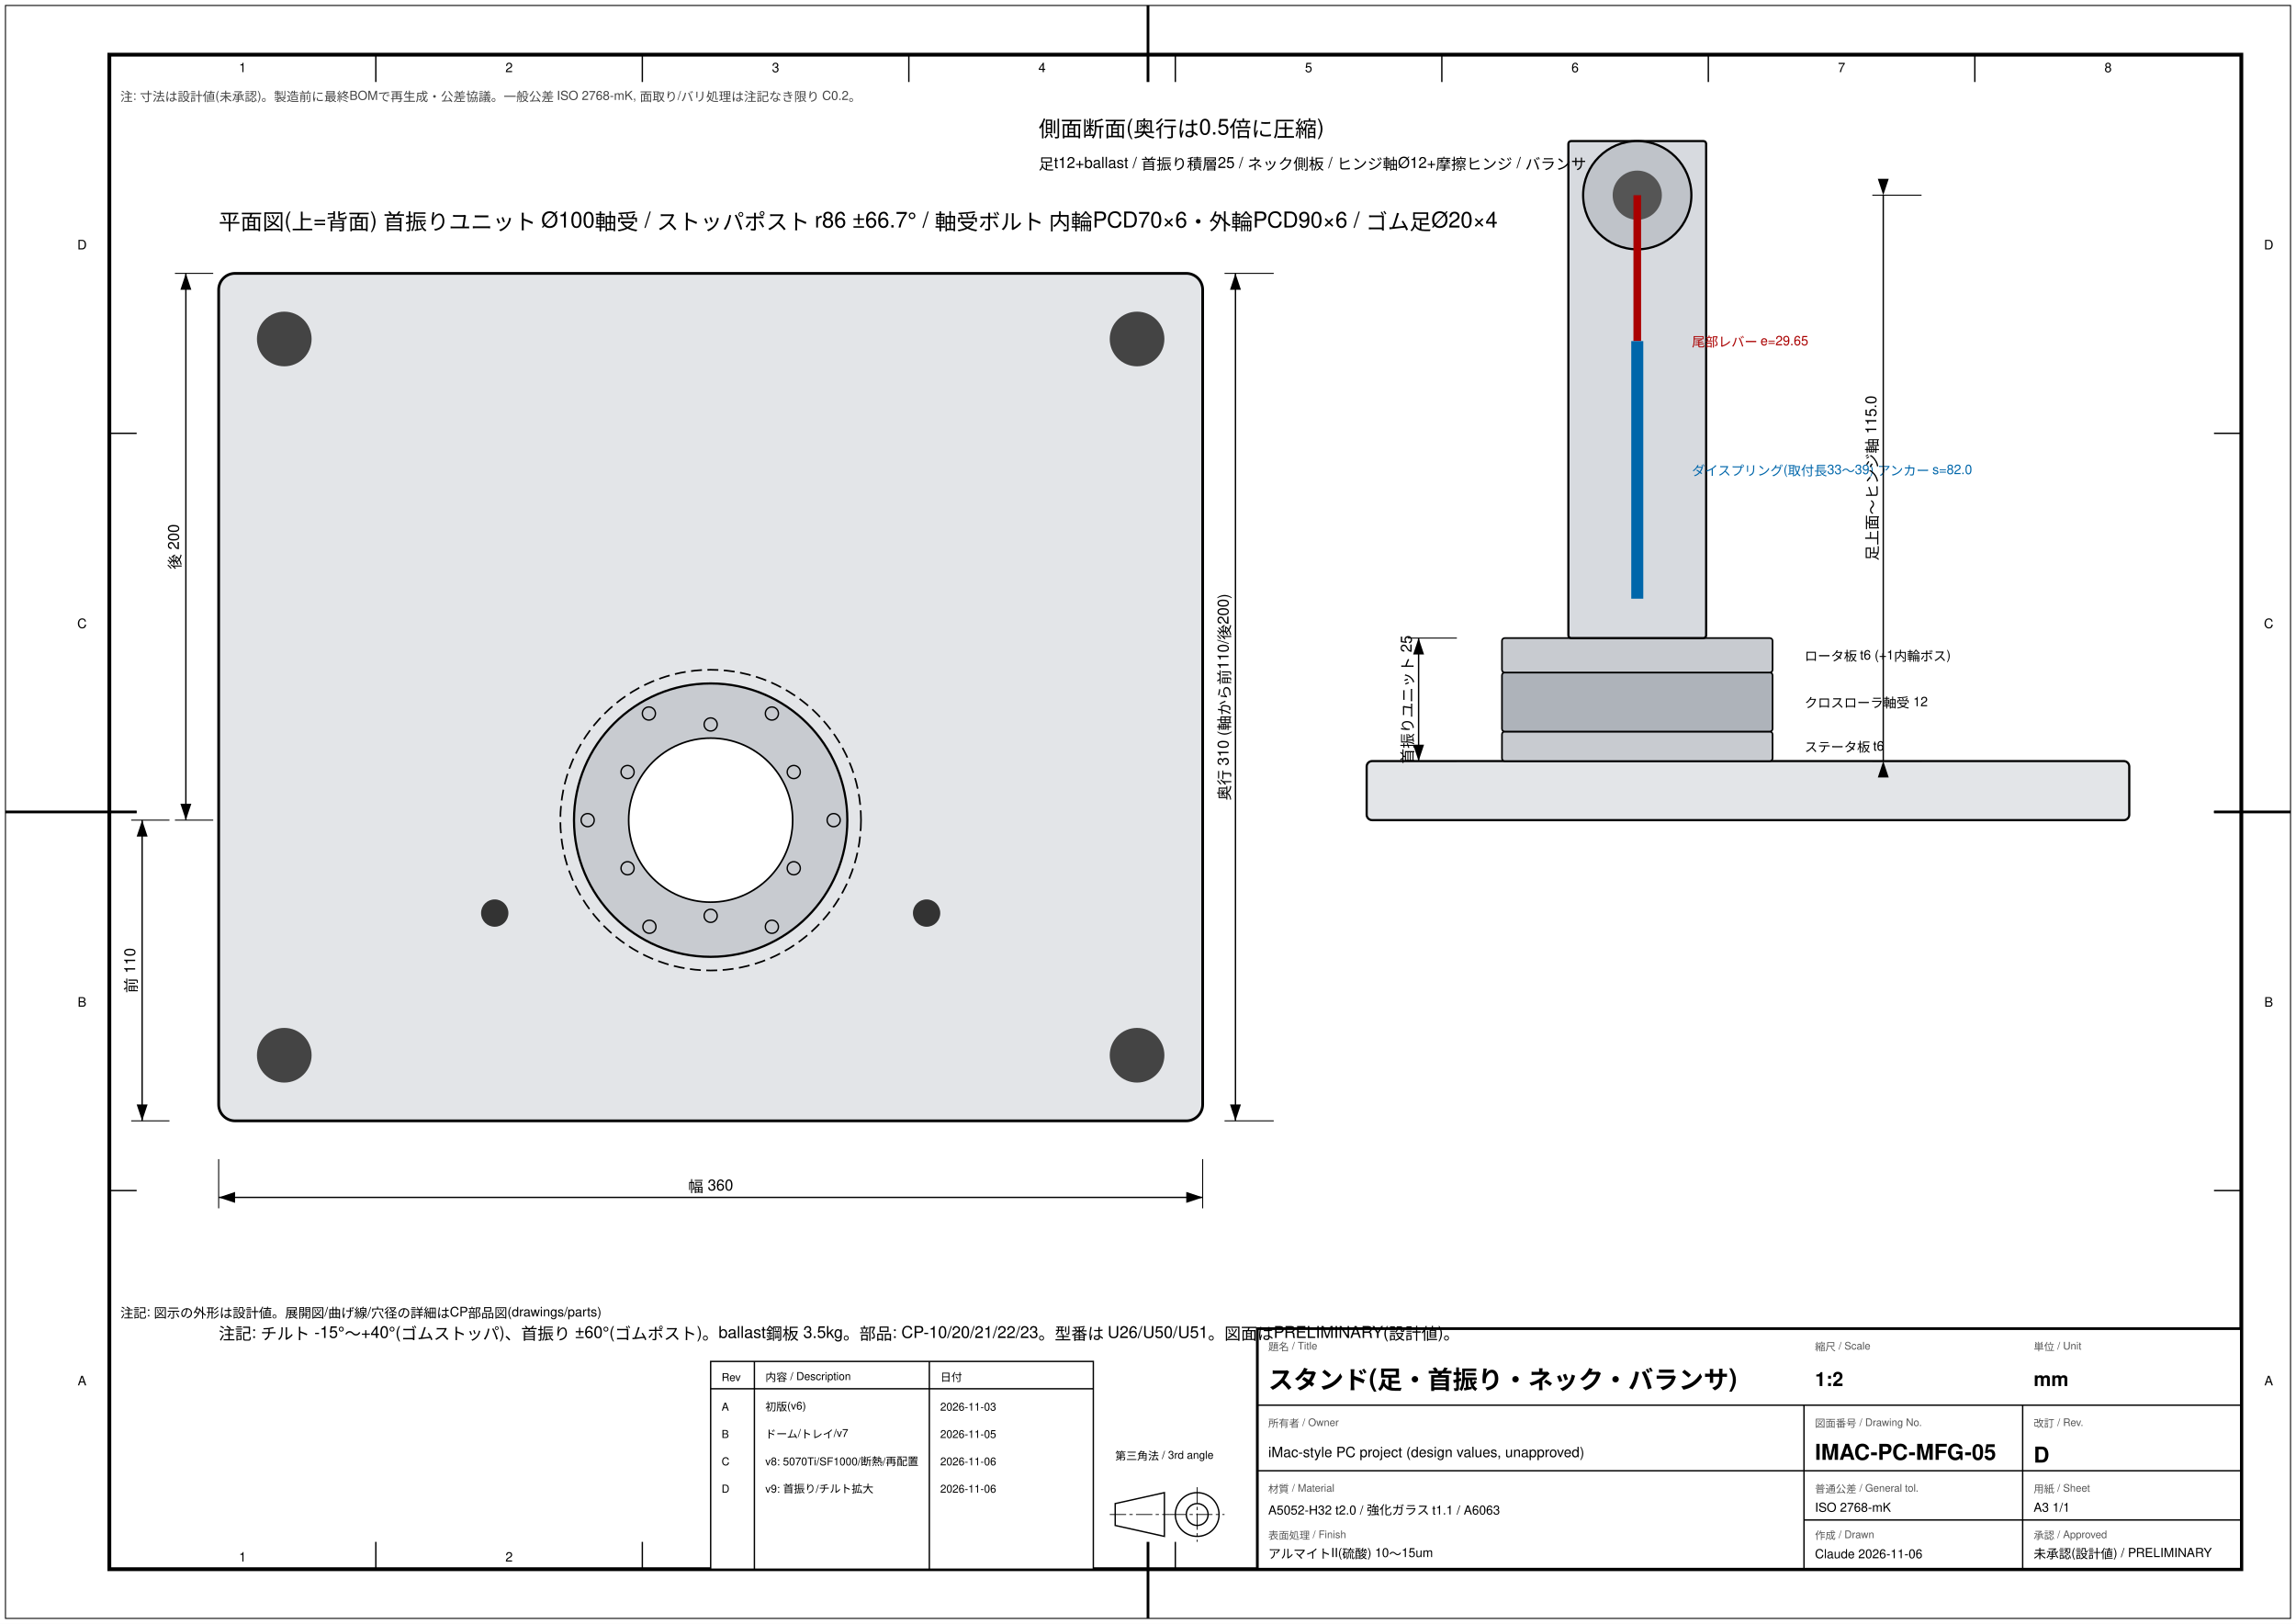
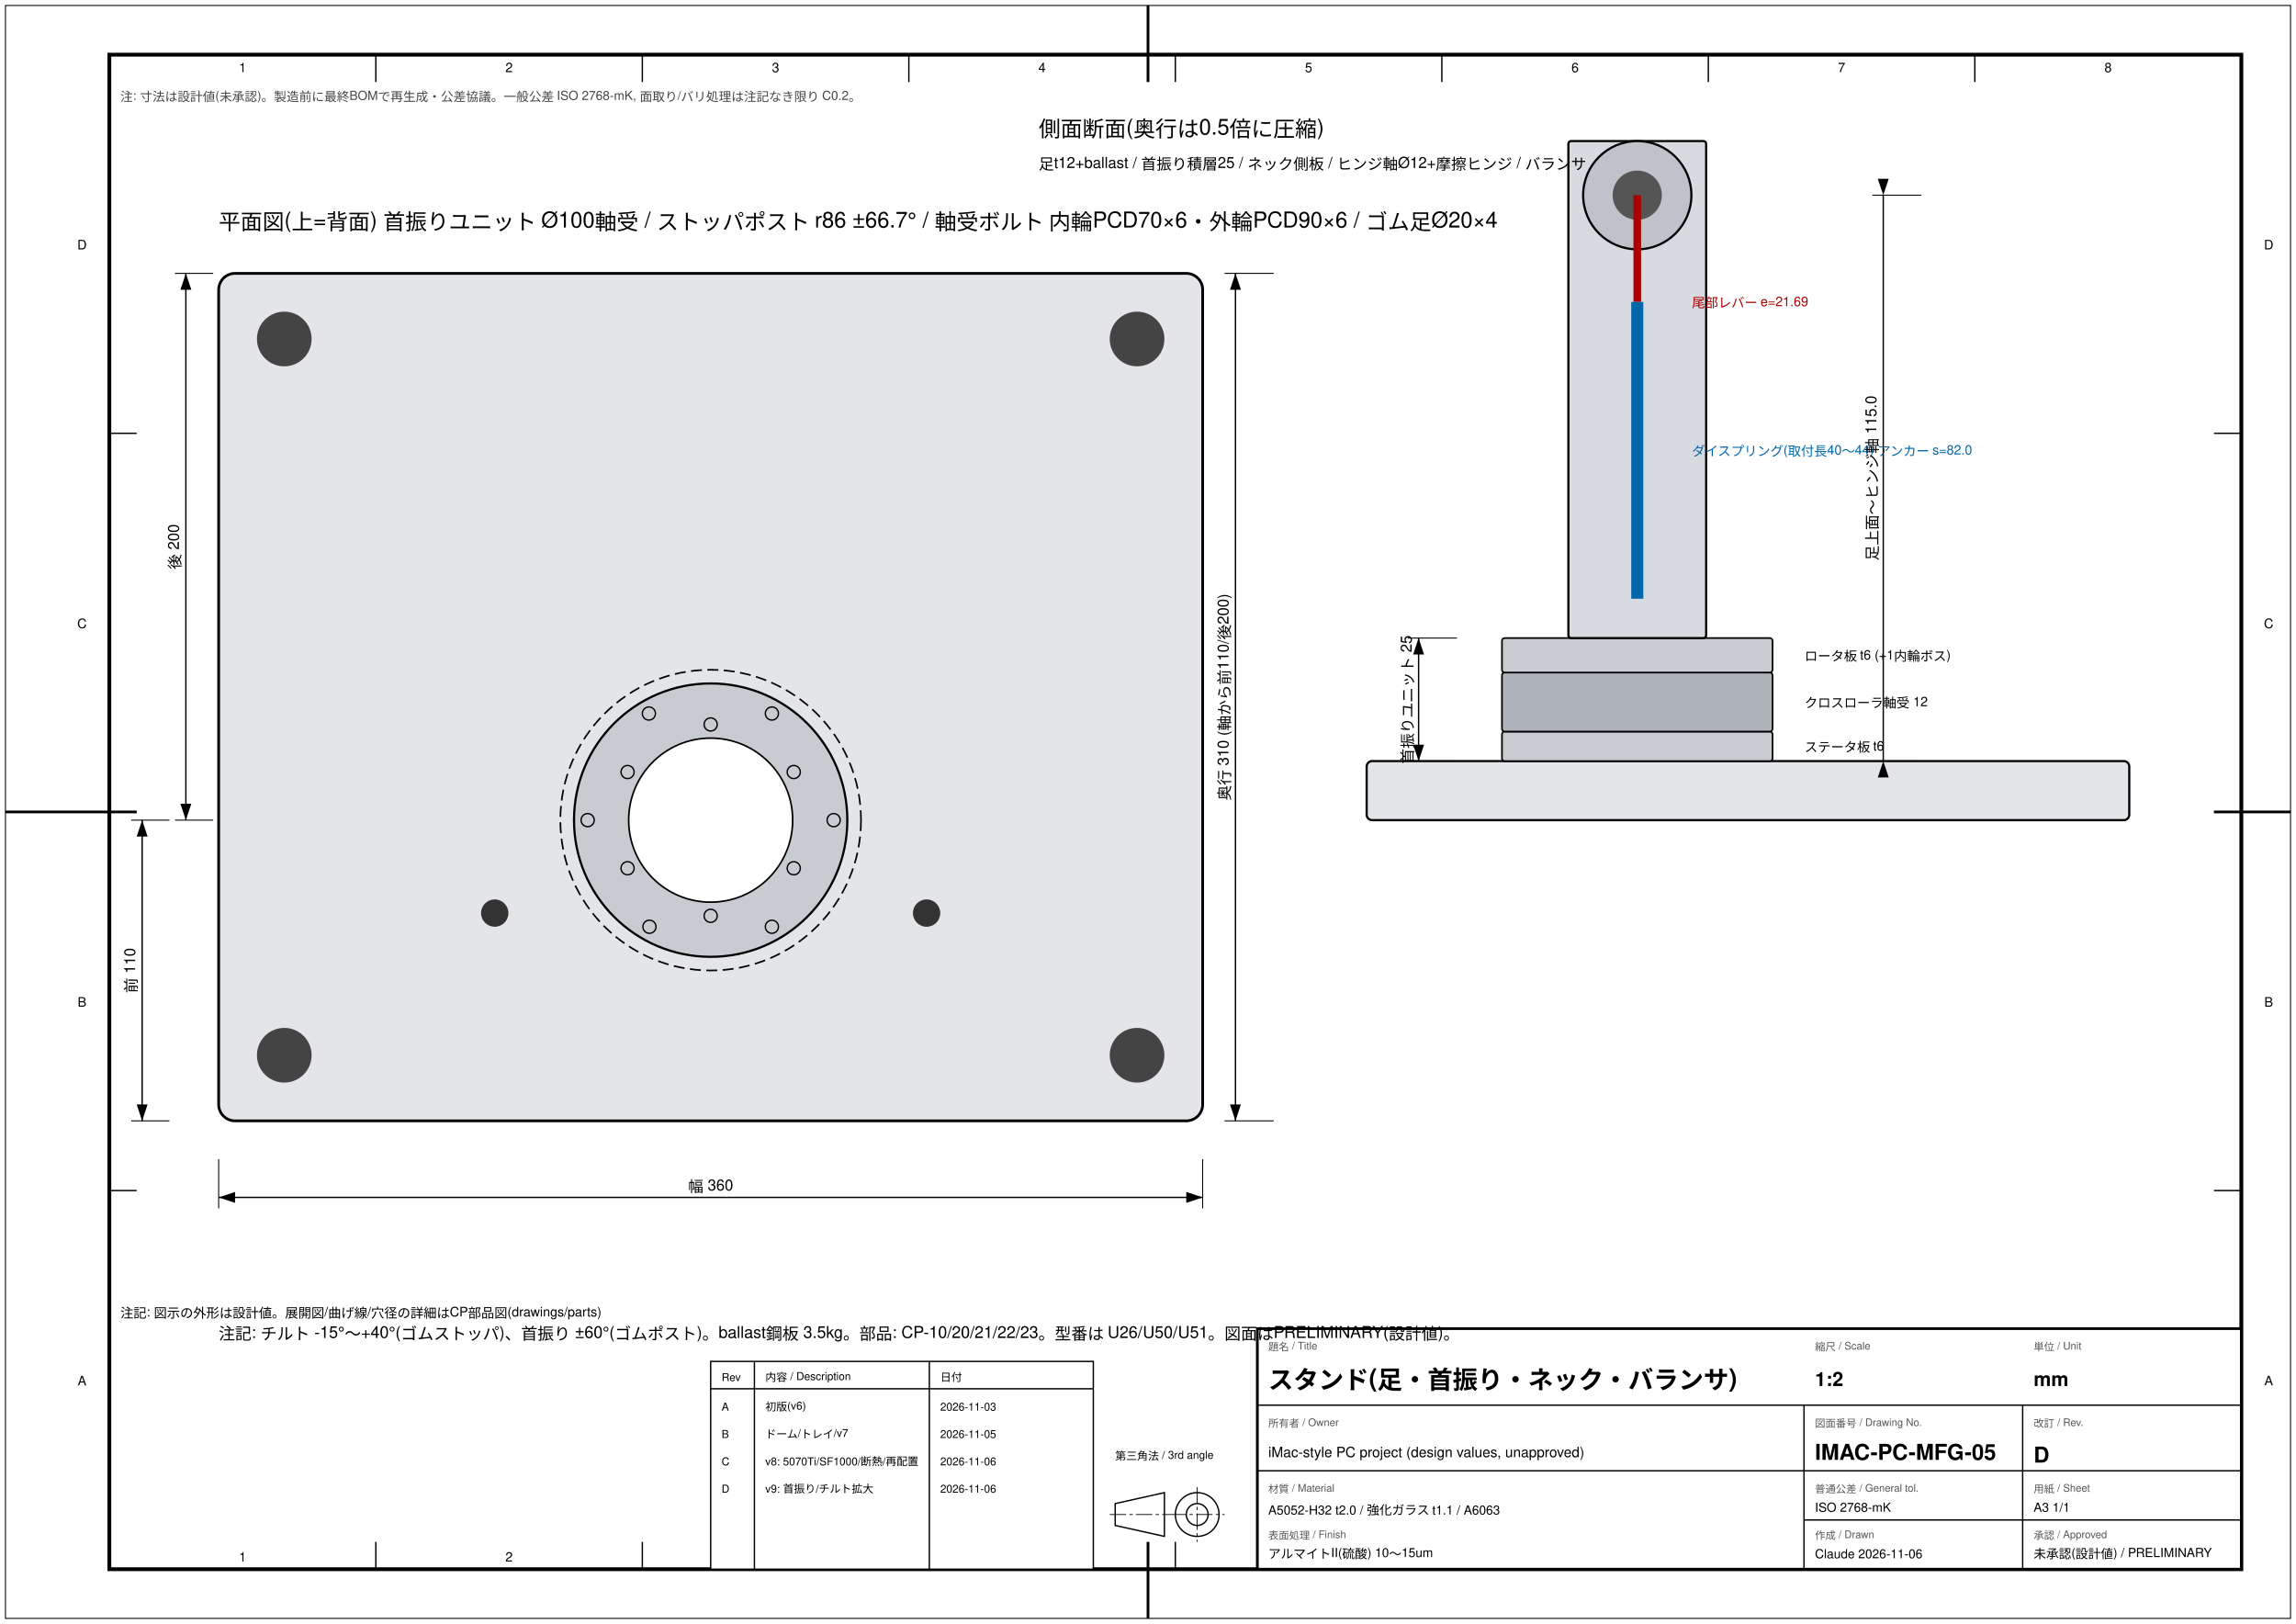
<svg xmlns="http://www.w3.org/2000/svg" viewBox="0 0 420 297" font-family="Helvetica,Arial,sans-serif">
  <rect width="100%" height="100%" fill="#fff" />
  <rect x="1" y="1" width="418" height="295" fill="none" stroke="#000" stroke-width=".18" />
  <rect x="20" y="10" width="390" height="277" fill="none" stroke="#000" stroke-width=".7" />
  <line x1="68.75" y1="10" x2="68.75" y2="15" stroke="#000" stroke-width="0.25" />
  <line x1="68.75" y1="287" x2="68.75" y2="282" stroke="#000" stroke-width="0.25" />
  <text x="44.38" y="13.20" font-size="2.4" text-anchor="middle" font-weight="normal" fill="#000">1</text>
  <text x="44.38" y="285.60" font-size="2.4" text-anchor="middle" font-weight="normal" fill="#000">1</text>
  <line x1="117.5" y1="10" x2="117.5" y2="15" stroke="#000" stroke-width="0.25" />
  <line x1="117.5" y1="287" x2="117.5" y2="282" stroke="#000" stroke-width="0.25" />
  <text x="93.12" y="13.20" font-size="2.4" text-anchor="middle" font-weight="normal" fill="#000">2</text>
  <text x="93.12" y="285.60" font-size="2.4" text-anchor="middle" font-weight="normal" fill="#000">2</text>
  <line x1="166.25" y1="10" x2="166.25" y2="15" stroke="#000" stroke-width="0.25" />
  <line x1="166.25" y1="287" x2="166.25" y2="282" stroke="#000" stroke-width="0.25" />
  <text x="141.88" y="13.20" font-size="2.4" text-anchor="middle" font-weight="normal" fill="#000">3</text>
  <text x="141.88" y="285.60" font-size="2.4" text-anchor="middle" font-weight="normal" fill="#000">3</text>
  <line x1="215.0" y1="10" x2="215.0" y2="15" stroke="#000" stroke-width="0.25" />
  <line x1="215.0" y1="287" x2="215.0" y2="282" stroke="#000" stroke-width="0.25" />
  <text x="190.62" y="13.20" font-size="2.4" text-anchor="middle" font-weight="normal" fill="#000">4</text>
  <text x="190.62" y="285.60" font-size="2.4" text-anchor="middle" font-weight="normal" fill="#000">4</text>
  <line x1="263.75" y1="10" x2="263.75" y2="15" stroke="#000" stroke-width="0.25" />
  <line x1="263.75" y1="287" x2="263.75" y2="282" stroke="#000" stroke-width="0.25" />
  <text x="239.38" y="13.20" font-size="2.4" text-anchor="middle" font-weight="normal" fill="#000">5</text>
  <text x="239.38" y="285.60" font-size="2.4" text-anchor="middle" font-weight="normal" fill="#000">5</text>
  <line x1="312.5" y1="10" x2="312.5" y2="15" stroke="#000" stroke-width="0.25" />
  <line x1="312.5" y1="287" x2="312.5" y2="282" stroke="#000" stroke-width="0.25" />
  <text x="288.12" y="13.20" font-size="2.4" text-anchor="middle" font-weight="normal" fill="#000">6</text>
  <text x="288.12" y="285.60" font-size="2.4" text-anchor="middle" font-weight="normal" fill="#000">6</text>
  <line x1="361.25" y1="10" x2="361.25" y2="15" stroke="#000" stroke-width="0.25" />
  <line x1="361.25" y1="287" x2="361.25" y2="282" stroke="#000" stroke-width="0.25" />
  <text x="336.88" y="13.20" font-size="2.4" text-anchor="middle" font-weight="normal" fill="#000">7</text>
  <text x="336.88" y="285.60" font-size="2.4" text-anchor="middle" font-weight="normal" fill="#000">7</text>
  <text x="385.62" y="13.20" font-size="2.4" text-anchor="middle" font-weight="normal" fill="#000">8</text>
  <text x="385.62" y="285.60" font-size="2.4" text-anchor="middle" font-weight="normal" fill="#000">8</text>
  <line x1="20" y1="79.25" x2="25" y2="79.25" stroke="#000" stroke-width="0.25" />
  <line x1="410" y1="79.25" x2="405" y2="79.25" stroke="#000" stroke-width="0.25" />
  <line x1="20" y1="148.5" x2="25" y2="148.5" stroke="#000" stroke-width="0.25" />
  <line x1="410" y1="148.5" x2="405" y2="148.5" stroke="#000" stroke-width="0.25" />
  <line x1="20" y1="217.75" x2="25" y2="217.75" stroke="#000" stroke-width="0.25" />
  <line x1="410" y1="217.75" x2="405" y2="217.75" stroke="#000" stroke-width="0.25" />
  <text x="15.00" y="45.62" font-size="2.4" text-anchor="middle" font-weight="normal" fill="#000">D</text>
  <text x="415.00" y="45.62" font-size="2.4" text-anchor="middle" font-weight="normal" fill="#000">D</text>
  <text x="15.00" y="114.88" font-size="2.4" text-anchor="middle" font-weight="normal" fill="#000">C</text>
  <text x="415.00" y="114.88" font-size="2.4" text-anchor="middle" font-weight="normal" fill="#000">C</text>
  <text x="15.00" y="184.12" font-size="2.4" text-anchor="middle" font-weight="normal" fill="#000">B</text>
  <text x="415.00" y="184.12" font-size="2.4" text-anchor="middle" font-weight="normal" fill="#000">B</text>
  <text x="15.00" y="253.38" font-size="2.4" text-anchor="middle" font-weight="normal" fill="#000">A</text>
  <text x="415.00" y="253.38" font-size="2.4" text-anchor="middle" font-weight="normal" fill="#000">A</text>
  <line x1="1" y1="148.5" x2="25" y2="148.5" stroke="#000" stroke-width="0.5" />
  <line x1="405" y1="148.5" x2="419" y2="148.5" stroke="#000" stroke-width="0.5" />
  <line x1="210.0" y1="1" x2="210.0" y2="15" stroke="#000" stroke-width="0.5" />
  <line x1="210.0" y1="282" x2="210.0" y2="296" stroke="#000" stroke-width="0.5" />
  <rect x="230" y="243" width="180" height="44" fill="#fff" stroke="#000" stroke-width=".5" />
  <line x1="230" y1="257" x2="410" y2="257" stroke="#000" stroke-width="0.25" />
  <line x1="230" y1="269" x2="410" y2="269" stroke="#000" stroke-width="0.25" />
  <line x1="330" y1="257" x2="330" y2="287" stroke="#000" stroke-width="0.25" />
  <line x1="370" y1="257" x2="370" y2="287" stroke="#000" stroke-width="0.25" />
  <line x1="330" y1="278" x2="410" y2="278" stroke="#000" stroke-width="0.25" />
  <text x="232.00" y="247.00" font-size="1.9" text-anchor="start" font-weight="normal" fill="#555">題名 / Title</text>
  <text x="232.00" y="254.00" font-size="4.6" text-anchor="start" font-weight="bold" fill="#000">スタンド(足・首振り・ネック・バランサ)</text>
  <text x="232.00" y="261.00" font-size="1.9" text-anchor="start" font-weight="normal" fill="#555">所有者 / Owner</text>
  <text x="232.00" y="266.50" font-size="2.6" text-anchor="start" font-weight="normal" fill="#000">iMac-style PC project (design values, unapproved)</text>
  <text x="232.00" y="273.00" font-size="1.9" text-anchor="start" font-weight="normal" fill="#555">材質 / Material</text>
  <text x="232.00" y="277.00" font-size="2.3" text-anchor="start" font-weight="normal" fill="#000">A5052-H32 t2.0 / 強化ガラス t1.1 / A6063</text>
  <text x="232.00" y="281.50" font-size="1.9" text-anchor="start" font-weight="normal" fill="#555">表面処理 / Finish</text>
  <text x="232.00" y="285.00" font-size="2.3" text-anchor="start" font-weight="normal" fill="#000">アルマイトII(硫酸) 10〜15um</text>
  <text x="332.00" y="261.00" font-size="1.9" text-anchor="start" font-weight="normal" fill="#555">図面番号 / Drawing No.</text>
  <text x="332.00" y="267.00" font-size="4.0" text-anchor="start" font-weight="bold" fill="#000">IMAC-PC-MFG-05</text>
  <text x="332.00" y="273.00" font-size="1.9" text-anchor="start" font-weight="normal" fill="#555">普通公差 / General tol.</text>
  <text x="332.00" y="276.50" font-size="2.3" text-anchor="start" font-weight="normal" fill="#000">ISO 2768-mK</text>
  <text x="372.00" y="261.00" font-size="1.9" text-anchor="start" font-weight="normal" fill="#555">改訂 / Rev.</text>
  <text x="372.00" y="267.50" font-size="4.0" text-anchor="start" font-weight="bold" fill="#000">D</text>
  <text x="372.00" y="273.00" font-size="1.9" text-anchor="start" font-weight="normal" fill="#555">用紙 / Sheet</text>
  <text x="372.00" y="276.50" font-size="2.3" text-anchor="start" font-weight="normal" fill="#000">A3  1/1</text>
  <text x="332.00" y="247.00" font-size="1.9" text-anchor="start" font-weight="normal" fill="#555">縮尺 / Scale</text>
  <text x="332.00" y="253.50" font-size="3.6" text-anchor="start" font-weight="bold" fill="#000">1:2</text>
  <text x="372.00" y="247.00" font-size="1.9" text-anchor="start" font-weight="normal" fill="#555">単位 / Unit</text>
  <text x="372.00" y="253.50" font-size="3.6" text-anchor="start" font-weight="bold" fill="#000">mm</text>
  <text x="332.00" y="281.50" font-size="1.9" text-anchor="start" font-weight="normal" fill="#555">作成 / Drawn</text>
  <text x="332.00" y="285.00" font-size="2.3" text-anchor="start" font-weight="normal" fill="#000">Claude 2026-11-06</text>
  <text x="372.00" y="281.50" font-size="1.9" text-anchor="start" font-weight="normal" fill="#555">承認 / Approved</text>
  <text x="372.00" y="285.00" font-size="2.3" text-anchor="start" font-weight="normal" fill="#000">未承認(設計値) / PRELIMINARY</text>
  <g transform="translate(204,273)" stroke="#000" stroke-width=".25" fill="none">
    <path d="M0,2 L9,0 L9,8 L0,6 Z" />
    <line x1="-1" y1="4" x2="10" y2="4" stroke="#000" stroke-width="0.15" stroke-dasharray="3,0.6,0.6,0.6" />
    <circle cx="15" cy="4" r="4" />
    <circle cx="15" cy="4" r="2" />
    <line x1="10" y1="4" x2="20" y2="4" stroke="#000" stroke-width="0.15" stroke-dasharray="3,0.6,0.6,0.6" />
    <line x1="15" y1="-1" x2="15" y2="9" stroke="#000" stroke-width="0.15" stroke-dasharray="3,0.6,0.6,0.6" />
  </g>
  <text x="204.00" y="267.00" font-size="2.0" text-anchor="start" font-weight="normal" fill="#000">第三角法 / 3rd angle</text>
  <rect x="130" y="249" width="70" height="38" fill="#fff" stroke="#000" stroke-width=".25" />
  <line x1="130" y1="254" x2="200" y2="254" stroke="#000" stroke-width="0.25" />
  <line x1="138" y1="249" x2="138" y2="287" stroke="#000" stroke-width="0.25" />
  <line x1="170" y1="249" x2="170" y2="287" stroke="#000" stroke-width="0.25" />
  <text x="132.00" y="252.60" font-size="2.0" text-anchor="start" font-weight="normal" fill="#000">Rev</text>
  <text x="140.00" y="252.60" font-size="2.0" text-anchor="start" font-weight="normal" fill="#000">内容 / Description</text>
  <text x="172.00" y="252.60" font-size="2.0" text-anchor="start" font-weight="normal" fill="#000">日付</text>
  <text x="132.00" y="258.00" font-size="2.0" text-anchor="start" font-weight="normal" fill="#000">A</text>
  <text x="140.00" y="258.00" font-size="2.0" text-anchor="start" font-weight="normal" fill="#000">初版(v6)</text>
  <text x="172.00" y="258.00" font-size="2.0" text-anchor="start" font-weight="normal" fill="#000">2026-11-03</text>
  <text x="132.00" y="263.00" font-size="2.0" text-anchor="start" font-weight="normal" fill="#000">B</text>
  <text x="140.00" y="263.00" font-size="2.0" text-anchor="start" font-weight="normal" fill="#000">ドーム/トレイ/v7</text>
  <text x="172.00" y="263.00" font-size="2.0" text-anchor="start" font-weight="normal" fill="#000">2026-11-05</text>
  <text x="132.00" y="268.00" font-size="2.0" text-anchor="start" font-weight="normal" fill="#000">C</text>
  <text x="140.00" y="268.00" font-size="2.0" text-anchor="start" font-weight="normal" fill="#000">v8: 5070Ti/SF1000/断熱/再配置</text>
  <text x="172.00" y="268.00" font-size="2.0" text-anchor="start" font-weight="normal" fill="#000">2026-11-06</text>
  <text x="132.00" y="273.00" font-size="2.0" text-anchor="start" font-weight="normal" fill="#000">D</text>
  <text x="140.00" y="273.00" font-size="2.0" text-anchor="start" font-weight="normal" fill="#000">v9: 首振り/チルト拡大</text>
  <text x="172.00" y="273.00" font-size="2.0" text-anchor="start" font-weight="normal" fill="#000">2026-11-06</text>
  <text x="22.00" y="241.00" font-size="2.4" text-anchor="start" font-weight="normal" fill="#000">注記: 図示の外形は設計値。展開図/曲げ線/穴径の詳細はCP部品図(drawings/parts)</text>
  <text x="22.00" y="18.50" font-size="2.3" text-anchor="start" font-weight="normal" fill="#444">注: 寸法は設計値(未承認)。製造前に最終BOMで再生成・公差協議。一般公差 ISO 2768-mK, 面取り/バリ処理は注記なき限り C0.2。</text>
  <g transform="translate(0,0)">
    <rect x="40" y="50" width="180.0" height="155.0" rx="3" fill="#e3e5e8" stroke="#000" stroke-width="0.5" />
    <circle cx="130.0" cy="150.0" r="25.0" fill="#c8cbd0" stroke="#000" stroke-width=".4" />
    <circle cx="130.0" cy="150.0" r="15.0" fill="#fff" stroke="#000" stroke-width=".3" />
    <circle cx="130.0" cy="150.0" r="27.5" fill="none" stroke="#000" stroke-width=".3" stroke-dasharray="2 1" />
    <circle cx="169.5" cy="167.0" r="2.5" fill="#333" />
    <circle cx="90.5" cy="167.0" r="2.5" fill="#333" />
    <circle cx="145.2" cy="158.8" r="1.2" fill="none" stroke="#000" stroke-width=".25" />
    <circle cx="152.5" cy="150.0" r="1.2" fill="none" stroke="#000" stroke-width=".25" />
    <circle cx="130.0" cy="167.5" r="1.2" fill="none" stroke="#000" stroke-width=".25" />
    <circle cx="141.2" cy="169.5" r="1.2" fill="none" stroke="#000" stroke-width=".25" />
    <circle cx="114.8" cy="158.8" r="1.2" fill="none" stroke="#000" stroke-width=".25" />
    <circle cx="118.8" cy="169.5" r="1.2" fill="none" stroke="#000" stroke-width=".25" />
    <circle cx="114.8" cy="141.2" r="1.2" fill="none" stroke="#000" stroke-width=".25" />
    <circle cx="107.5" cy="150.0" r="1.2" fill="none" stroke="#000" stroke-width=".25" />
    <circle cx="130.0" cy="132.5" r="1.2" fill="none" stroke="#000" stroke-width=".25" />
    <circle cx="118.7" cy="130.5" r="1.2" fill="none" stroke="#000" stroke-width=".25" />
    <circle cx="145.2" cy="141.2" r="1.2" fill="none" stroke="#000" stroke-width=".25" />
    <circle cx="141.2" cy="130.5" r="1.2" fill="none" stroke="#000" stroke-width=".25" />
    <circle cx="52.0" cy="62.0" r="5.0" fill="#444" />
    <circle cx="52.0" cy="193.0" r="5.0" fill="#444" />
    <circle cx="208.0" cy="62.0" r="5.0" fill="#444" />
    <circle cx="208.0" cy="193.0" r="5.0" fill="#444" />
    <line x1="40" y1="212.0" x2="40" y2="221.0" stroke="#000" stroke-width="0.18" />
    <line x1="220.0" y1="212.0" x2="220.0" y2="221.0" stroke="#000" stroke-width="0.18" />
    <line x1="40" y1="219.0" x2="220.0" y2="219.0" stroke="#000" stroke-width="0.25" />
    <path d="M40,219.0 l3,-1 v2 z M220.0,219.0 l-3,-1 v2 z" fill="#000" />
    <text x="130.00" y="218.00" font-size="2.8" text-anchor="middle" font-weight="normal" fill="#000">幅 360</text>
    <line x1="233.0" y1="50" x2="224.0" y2="50" stroke="#000" stroke-width="0.18" />
    <line x1="233.0" y1="205.0" x2="224.0" y2="205.0" stroke="#000" stroke-width="0.18" />
    <line x1="226.0" y1="50" x2="226.0" y2="205.0" stroke="#000" stroke-width="0.25" />
    <path d="M226.0,50 l-1,3 h2 z M226.0,205.0 l-1,-3 h2 z" fill="#000" />
    <text x="225.00" y="127.50" font-size="2.8" text-anchor="middle" transform="rotate(-90 225.00 127.50)">奥行 310 (軸から前110/後200)</text>
    <line x1="39" y1="50" x2="32" y2="50" stroke="#000" stroke-width="0.18" />
    <line x1="39" y1="150.0" x2="32" y2="150.0" stroke="#000" stroke-width="0.18" />
    <line x1="34" y1="50" x2="34" y2="150.0" stroke="#000" stroke-width="0.25" />
    <path d="M34,50 l-1,3 h2 z M34,150.0 l-1,-3 h2 z" fill="#000" />
    <text x="33.00" y="100.00" font-size="2.8" text-anchor="middle" transform="rotate(-90 33.00 100.00)">後 200</text>
    <line x1="31" y1="150.0" x2="24" y2="150.0" stroke="#000" stroke-width="0.18" />
    <line x1="31" y1="205.0" x2="24" y2="205.0" stroke="#000" stroke-width="0.18" />
    <line x1="26" y1="150.0" x2="26" y2="205.0" stroke="#000" stroke-width="0.25" />
    <path d="M26,150.0 l-1,3 h2 z M26,205.0 l-1,-3 h2 z" fill="#000" />
    <text x="25.00" y="177.50" font-size="2.8" text-anchor="middle" transform="rotate(-90 25.00 177.50)">前 110</text>
    <text x="40" y="42" font-size="4">平面図(上=背面) 首振りユニット Ø100軸受 / ストッパポスト r86 ±66.7° / 軸受ボルト 内輪PCD70×6・外輪PCD90×6 / ゴム足Ø20×4</text>
    <rect x="250" y="139.2" width="139.5" height="10.8" rx="1" fill="#e3e5e8" stroke="#000" stroke-width="0.4" />
    <rect x="274.75" y="133.8" width="49.5" height="5.4" rx="0.5" fill="#c8cbd0" stroke="#000" stroke-width="0.3" />
    <text x="330.1" y="137.5" font-size="2.4">ステータ板 t6</text>
    <rect x="274.75" y="123.0" width="49.5" height="10.8" rx="0.5" fill="#aeb3ba" stroke="#000" stroke-width="0.3" />
    <text x="330.1" y="129.4" font-size="2.4">クロスローラ軸受 12</text>
    <rect x="274.75" y="116.7" width="49.5" height="6.3" rx="0.5" fill="#c8cbd0" stroke="#000" stroke-width="0.3" />
    <text x="330.1" y="120.85" font-size="2.4">ロータ板 t6 (+1内輪ボス)</text>
    <rect x="286.9" y="25.8" width="25.2" height="90.9" rx="0.5" fill="#d7dadf" stroke="#000" stroke-width="0.4" />
    <circle cx="299.5" cy="35.7" r="9.9" fill="#bfc3c9" stroke="#000" stroke-width=".4" />
    <circle cx="299.5" cy="35.7" r="4.5" fill="#555" />
-     <line x1="299.5" y1="35.7" x2="299.5" y2="62.385" stroke="#a00" stroke-width="1.4" />
-     <line x1="299.5" y1="62.385" x2="299.5" y2="109.5" stroke="#06a" stroke-width="2.2" />
-     <text x="309.5" y="63.385" font-size="2.4" fill="#a00">尾部レバー e=29.65</text>
-     <text x="309.5" y="86.942" font-size="2.4" fill="#06a">ダイスプリング(取付長33〜39) アンカー s=82.0</text>
+     <line x1="299.5" y1="35.7" x2="299.5" y2="55.221" stroke="#a00" stroke-width="1.4" />
+     <line x1="299.5" y1="55.221" x2="299.5" y2="109.5" stroke="#06a" stroke-width="2.2" />
+     <text x="309.5" y="56.221" font-size="2.4" fill="#a00">尾部レバー e=21.69</text>
+     <text x="309.5" y="83.361" font-size="2.4" fill="#06a">ダイスプリング(取付長40〜44) アンカー s=82.0</text>
    <line x1="351.5" y1="139.2" x2="342.5" y2="139.2" stroke="#000" stroke-width="0.18" />
    <line x1="351.5" y1="35.7" x2="342.5" y2="35.7" stroke="#000" stroke-width="0.18" />
    <line x1="344.5" y1="139.2" x2="344.5" y2="35.7" stroke="#000" stroke-width="0.25" />
    <path d="M344.5,139.2 l-1,3 h2 z M344.5,35.7 l-1,-3 h2 z" fill="#000" />
    <text x="343.50" y="87.45" font-size="2.8" text-anchor="middle" transform="rotate(-90 343.50 87.45)">足上面〜ヒンジ軸 115.0</text>
    <line x1="266.5" y1="116.7" x2="257.5" y2="116.7" stroke="#000" stroke-width="0.18" />
    <line x1="266.5" y1="139.2" x2="257.5" y2="139.2" stroke="#000" stroke-width="0.18" />
    <line x1="259.5" y1="116.7" x2="259.5" y2="139.2" stroke="#000" stroke-width="0.25" />
    <path d="M259.5,116.7 l-1,3 h2 z M259.5,139.2 l-1,-3 h2 z" fill="#000" />
    <text x="258.50" y="127.95" font-size="2.8" text-anchor="middle" transform="rotate(-90 258.50 127.95)">首振りユニット 25</text>
    <text x="190" y="25" font-size="4">側面断面(奥行は0.5倍に圧縮)</text>
    <text x="190" y="31" font-size="2.8">足t12+ballast / 首振り積層25 / ネック側板 / ヒンジ軸Ø12+摩擦ヒンジ / バランサ</text>
    <text x="40" y="245.0" font-size="3">注記: チルト -15°〜+40°(ゴムストッパ)、首振り ±60°(ゴムポスト)。ballast鋼板 3.5kg。部品: CP-10/20/21/22/23。型番は U26/U50/U51。図面はPRELIMINARY(設計値)。</text>
  </g>
</svg>
